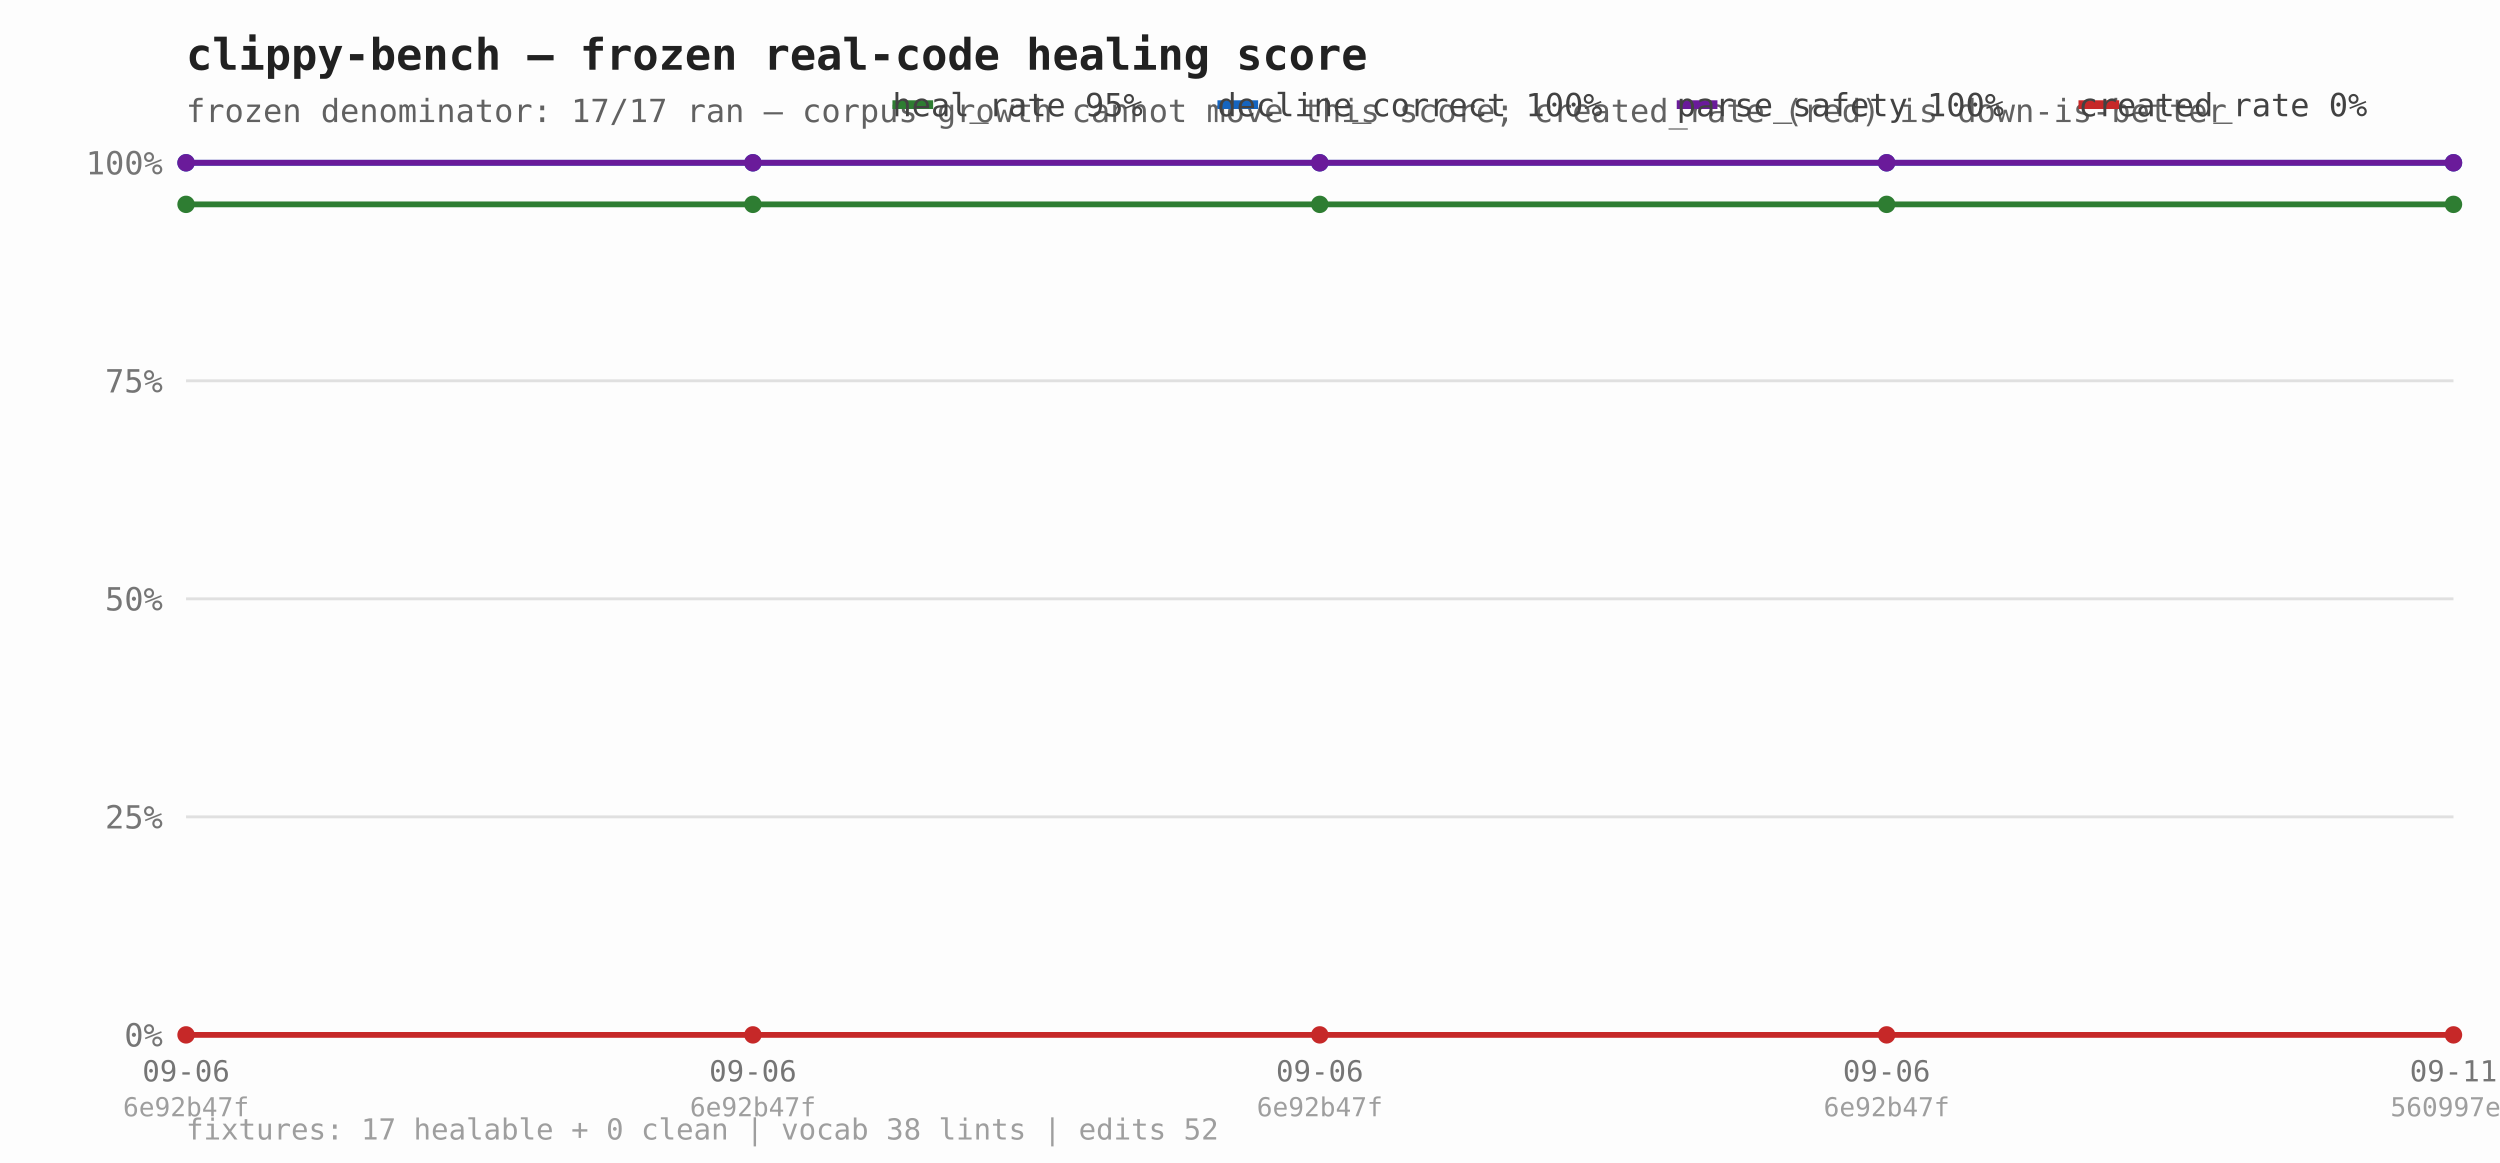
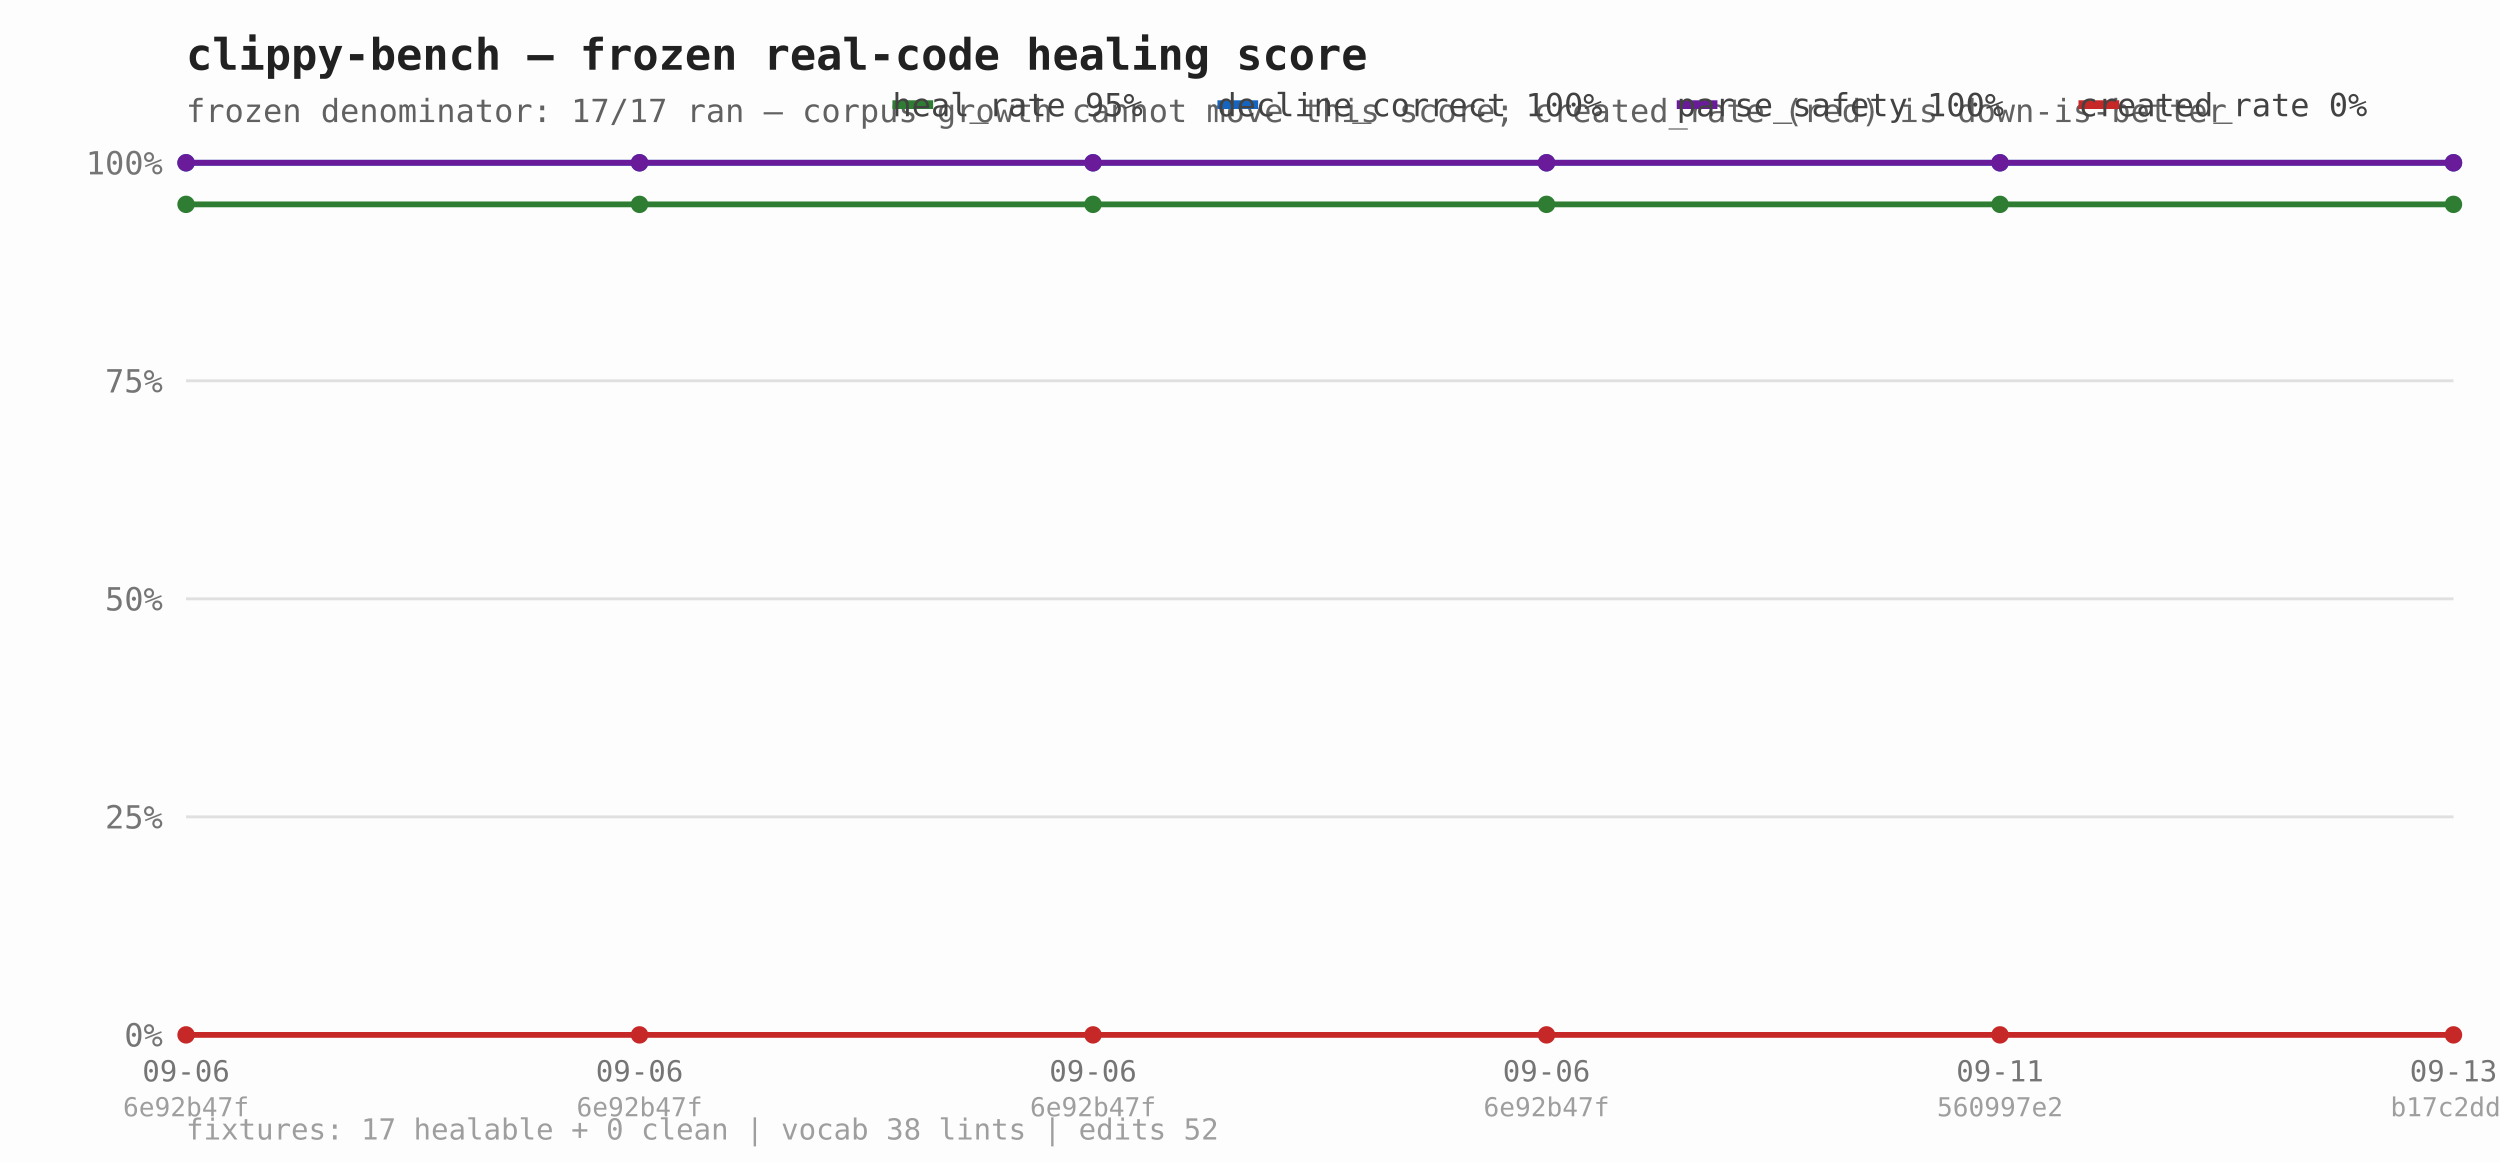
<svg xmlns="http://www.w3.org/2000/svg" width="860" height="400" viewBox="0 0 860 400" font-family="ui-monospace,Menlo,monospace">
  <rect width="100%" height="100%" fill="#fdfdfd" />
  <text x="64" y="24" font-size="15" font-weight="bold" fill="#212121">clippy-bench — frozen real-code healing score</text>
  <text x="64" y="42" font-size="11" fill="#616161">frozen denominator: 17/17 ran — corpus growth cannot move this score; created_rate (red) is down-is-better</text>
  <line x1="64" y1="356.0" x2="844" y2="356.0" stroke="#e0e0e0" stroke-width="1" />
  <text x="56" y="360.0" font-size="11" fill="#757575" text-anchor="end">0%</text>
  <line x1="64" y1="281.0" x2="844" y2="281.0" stroke="#e0e0e0" stroke-width="1" />
  <text x="56" y="285.0" font-size="11" fill="#757575" text-anchor="end">25%</text>
  <line x1="64" y1="206.0" x2="844" y2="206.0" stroke="#e0e0e0" stroke-width="1" />
  <text x="56" y="210.0" font-size="11" fill="#757575" text-anchor="end">50%</text>
  <line x1="64" y1="131.0" x2="844" y2="131.0" stroke="#e0e0e0" stroke-width="1" />
  <text x="56" y="135.0" font-size="11" fill="#757575" text-anchor="end">75%</text>
  <line x1="64" y1="56.0" x2="844" y2="56.0" stroke="#e0e0e0" stroke-width="1" />
  <text x="56" y="60.0" font-size="11" fill="#757575" text-anchor="end">100%</text>
  <line x1="715.0" y1="36" x2="729.0" y2="36" stroke="#c62828" stroke-width="3" />
  <text x="715.0" y="40" font-size="11" fill="#424242">created_rate 0%</text>
  <line x1="576.8" y1="36" x2="590.8" y2="36" stroke="#6a1b9a" stroke-width="3" />
  <text x="576.8" y="40" font-size="11" fill="#424242">parse_safety 100%</text>
  <line x1="418.8" y1="36" x2="432.8" y2="36" stroke="#1565c0" stroke-width="3" />
  <text x="418.8" y="40" font-size="11" fill="#424242">decline_correct 100%</text>
  <line x1="307.0" y1="36" x2="321.0" y2="36" stroke="#2e7d32" stroke-width="3" />
  <text x="307.0" y="40" font-size="11" fill="#424242">heal_rate 95%</text>
-   <path d="M 64.0 70.3 L 259.0 70.3 L 454.0 70.3 L 649.0 70.3 L 844.0 70.3" fill="none" stroke="#2e7d32" stroke-width="2" stroke-linejoin="round" stroke-linecap="round" />
+   <path d="M 64.0 70.3 L 220.0 70.3 L 376.0 70.3 L 532.0 70.3 L 688.0 70.3 L 844.0 70.3" fill="none" stroke="#2e7d32" stroke-width="2" stroke-linejoin="round" stroke-linecap="round" />
  <circle cx="64.0" cy="70.3" r="3" fill="#2e7d32" />
-   <circle cx="259.0" cy="70.3" r="3" fill="#2e7d32" />
-   <circle cx="454.0" cy="70.3" r="3" fill="#2e7d32" />
-   <circle cx="649.0" cy="70.3" r="3" fill="#2e7d32" />
+   <circle cx="220.0" cy="70.3" r="3" fill="#2e7d32" />
+   <circle cx="376.0" cy="70.3" r="3" fill="#2e7d32" />
+   <circle cx="532.0" cy="70.3" r="3" fill="#2e7d32" />
+   <circle cx="688.0" cy="70.3" r="3" fill="#2e7d32" />
  <circle cx="844.0" cy="70.3" r="3" fill="#2e7d32" />
-   <path d="M 64.0 56.0 L 259.0 56.0 L 454.0 56.0 L 649.0 56.0 L 844.0 56.0" fill="none" stroke="#1565c0" stroke-width="2" stroke-linejoin="round" stroke-linecap="round" />
+   <path d="M 64.0 56.0 L 220.0 56.0 L 376.0 56.0 L 532.0 56.0 L 688.0 56.0 L 844.0 56.0" fill="none" stroke="#1565c0" stroke-width="2" stroke-linejoin="round" stroke-linecap="round" />
  <circle cx="64.0" cy="56.0" r="3" fill="#1565c0" />
-   <circle cx="259.0" cy="56.0" r="3" fill="#1565c0" />
-   <circle cx="454.0" cy="56.0" r="3" fill="#1565c0" />
-   <circle cx="649.0" cy="56.0" r="3" fill="#1565c0" />
+   <circle cx="220.0" cy="56.0" r="3" fill="#1565c0" />
+   <circle cx="376.0" cy="56.0" r="3" fill="#1565c0" />
+   <circle cx="532.0" cy="56.0" r="3" fill="#1565c0" />
+   <circle cx="688.0" cy="56.0" r="3" fill="#1565c0" />
  <circle cx="844.0" cy="56.0" r="3" fill="#1565c0" />
-   <path d="M 64.0 56.0 L 259.0 56.0 L 454.0 56.0 L 649.0 56.0 L 844.0 56.0" fill="none" stroke="#6a1b9a" stroke-width="2" stroke-linejoin="round" stroke-linecap="round" />
+   <path d="M 64.0 56.0 L 220.0 56.0 L 376.0 56.0 L 532.0 56.0 L 688.0 56.0 L 844.0 56.0" fill="none" stroke="#6a1b9a" stroke-width="2" stroke-linejoin="round" stroke-linecap="round" />
  <circle cx="64.0" cy="56.0" r="3" fill="#6a1b9a" />
-   <circle cx="259.0" cy="56.0" r="3" fill="#6a1b9a" />
-   <circle cx="454.0" cy="56.0" r="3" fill="#6a1b9a" />
-   <circle cx="649.0" cy="56.0" r="3" fill="#6a1b9a" />
+   <circle cx="220.0" cy="56.0" r="3" fill="#6a1b9a" />
+   <circle cx="376.0" cy="56.0" r="3" fill="#6a1b9a" />
+   <circle cx="532.0" cy="56.0" r="3" fill="#6a1b9a" />
+   <circle cx="688.0" cy="56.0" r="3" fill="#6a1b9a" />
  <circle cx="844.0" cy="56.0" r="3" fill="#6a1b9a" />
-   <path d="M 64.0 356.0 L 259.0 356.0 L 454.0 356.0 L 649.0 356.0 L 844.0 356.0" fill="none" stroke="#c62828" stroke-width="2" stroke-linejoin="round" stroke-linecap="round" />
+   <path d="M 64.0 356.0 L 220.0 356.0 L 376.0 356.0 L 532.0 356.0 L 688.0 356.0 L 844.0 356.0" fill="none" stroke="#c62828" stroke-width="2" stroke-linejoin="round" stroke-linecap="round" />
  <circle cx="64.0" cy="356.0" r="3" fill="#c62828" />
-   <circle cx="259.0" cy="356.0" r="3" fill="#c62828" />
-   <circle cx="454.0" cy="356.0" r="3" fill="#c62828" />
-   <circle cx="649.0" cy="356.0" r="3" fill="#c62828" />
+   <circle cx="220.0" cy="356.0" r="3" fill="#c62828" />
+   <circle cx="376.0" cy="356.0" r="3" fill="#c62828" />
+   <circle cx="532.0" cy="356.0" r="3" fill="#c62828" />
+   <circle cx="688.0" cy="356.0" r="3" fill="#c62828" />
  <circle cx="844.0" cy="356.0" r="3" fill="#c62828" />
  <text x="64.0" y="372.0" font-size="10" fill="#757575" text-anchor="middle">09-06</text>
  <text x="64.0" y="384.0" font-size="9" fill="#9e9e9e" text-anchor="middle">6e92b47f</text>
-   <text x="259.0" y="372.0" font-size="10" fill="#757575" text-anchor="middle">09-06</text>
-   <text x="259.0" y="384.0" font-size="9" fill="#9e9e9e" text-anchor="middle">6e92b47f</text>
-   <text x="454.0" y="372.0" font-size="10" fill="#757575" text-anchor="middle">09-06</text>
-   <text x="454.0" y="384.0" font-size="9" fill="#9e9e9e" text-anchor="middle">6e92b47f</text>
-   <text x="649.0" y="372.0" font-size="10" fill="#757575" text-anchor="middle">09-06</text>
-   <text x="649.0" y="384.0" font-size="9" fill="#9e9e9e" text-anchor="middle">6e92b47f</text>
-   <text x="844.0" y="372.0" font-size="10" fill="#757575" text-anchor="middle">09-11</text>
-   <text x="844.0" y="384.0" font-size="9" fill="#9e9e9e" text-anchor="middle">560997e2</text>
+   <text x="220.0" y="372.0" font-size="10" fill="#757575" text-anchor="middle">09-06</text>
+   <text x="220.0" y="384.0" font-size="9" fill="#9e9e9e" text-anchor="middle">6e92b47f</text>
+   <text x="376.0" y="372.0" font-size="10" fill="#757575" text-anchor="middle">09-06</text>
+   <text x="376.0" y="384.0" font-size="9" fill="#9e9e9e" text-anchor="middle">6e92b47f</text>
+   <text x="532.0" y="372.0" font-size="10" fill="#757575" text-anchor="middle">09-06</text>
+   <text x="532.0" y="384.0" font-size="9" fill="#9e9e9e" text-anchor="middle">6e92b47f</text>
+   <text x="688.0" y="372.0" font-size="10" fill="#757575" text-anchor="middle">09-11</text>
+   <text x="688.0" y="384.0" font-size="9" fill="#9e9e9e" text-anchor="middle">560997e2</text>
+   <text x="844.0" y="372.0" font-size="10" fill="#757575" text-anchor="middle">09-13</text>
+   <text x="844.0" y="384.0" font-size="9" fill="#9e9e9e" text-anchor="middle">b17c2dd8</text>
  <text x="64" y="392.0" font-size="10" fill="#9e9e9e">fixtures: 17 healable + 0 clean | vocab 38 lints | edits 52</text>
</svg>
